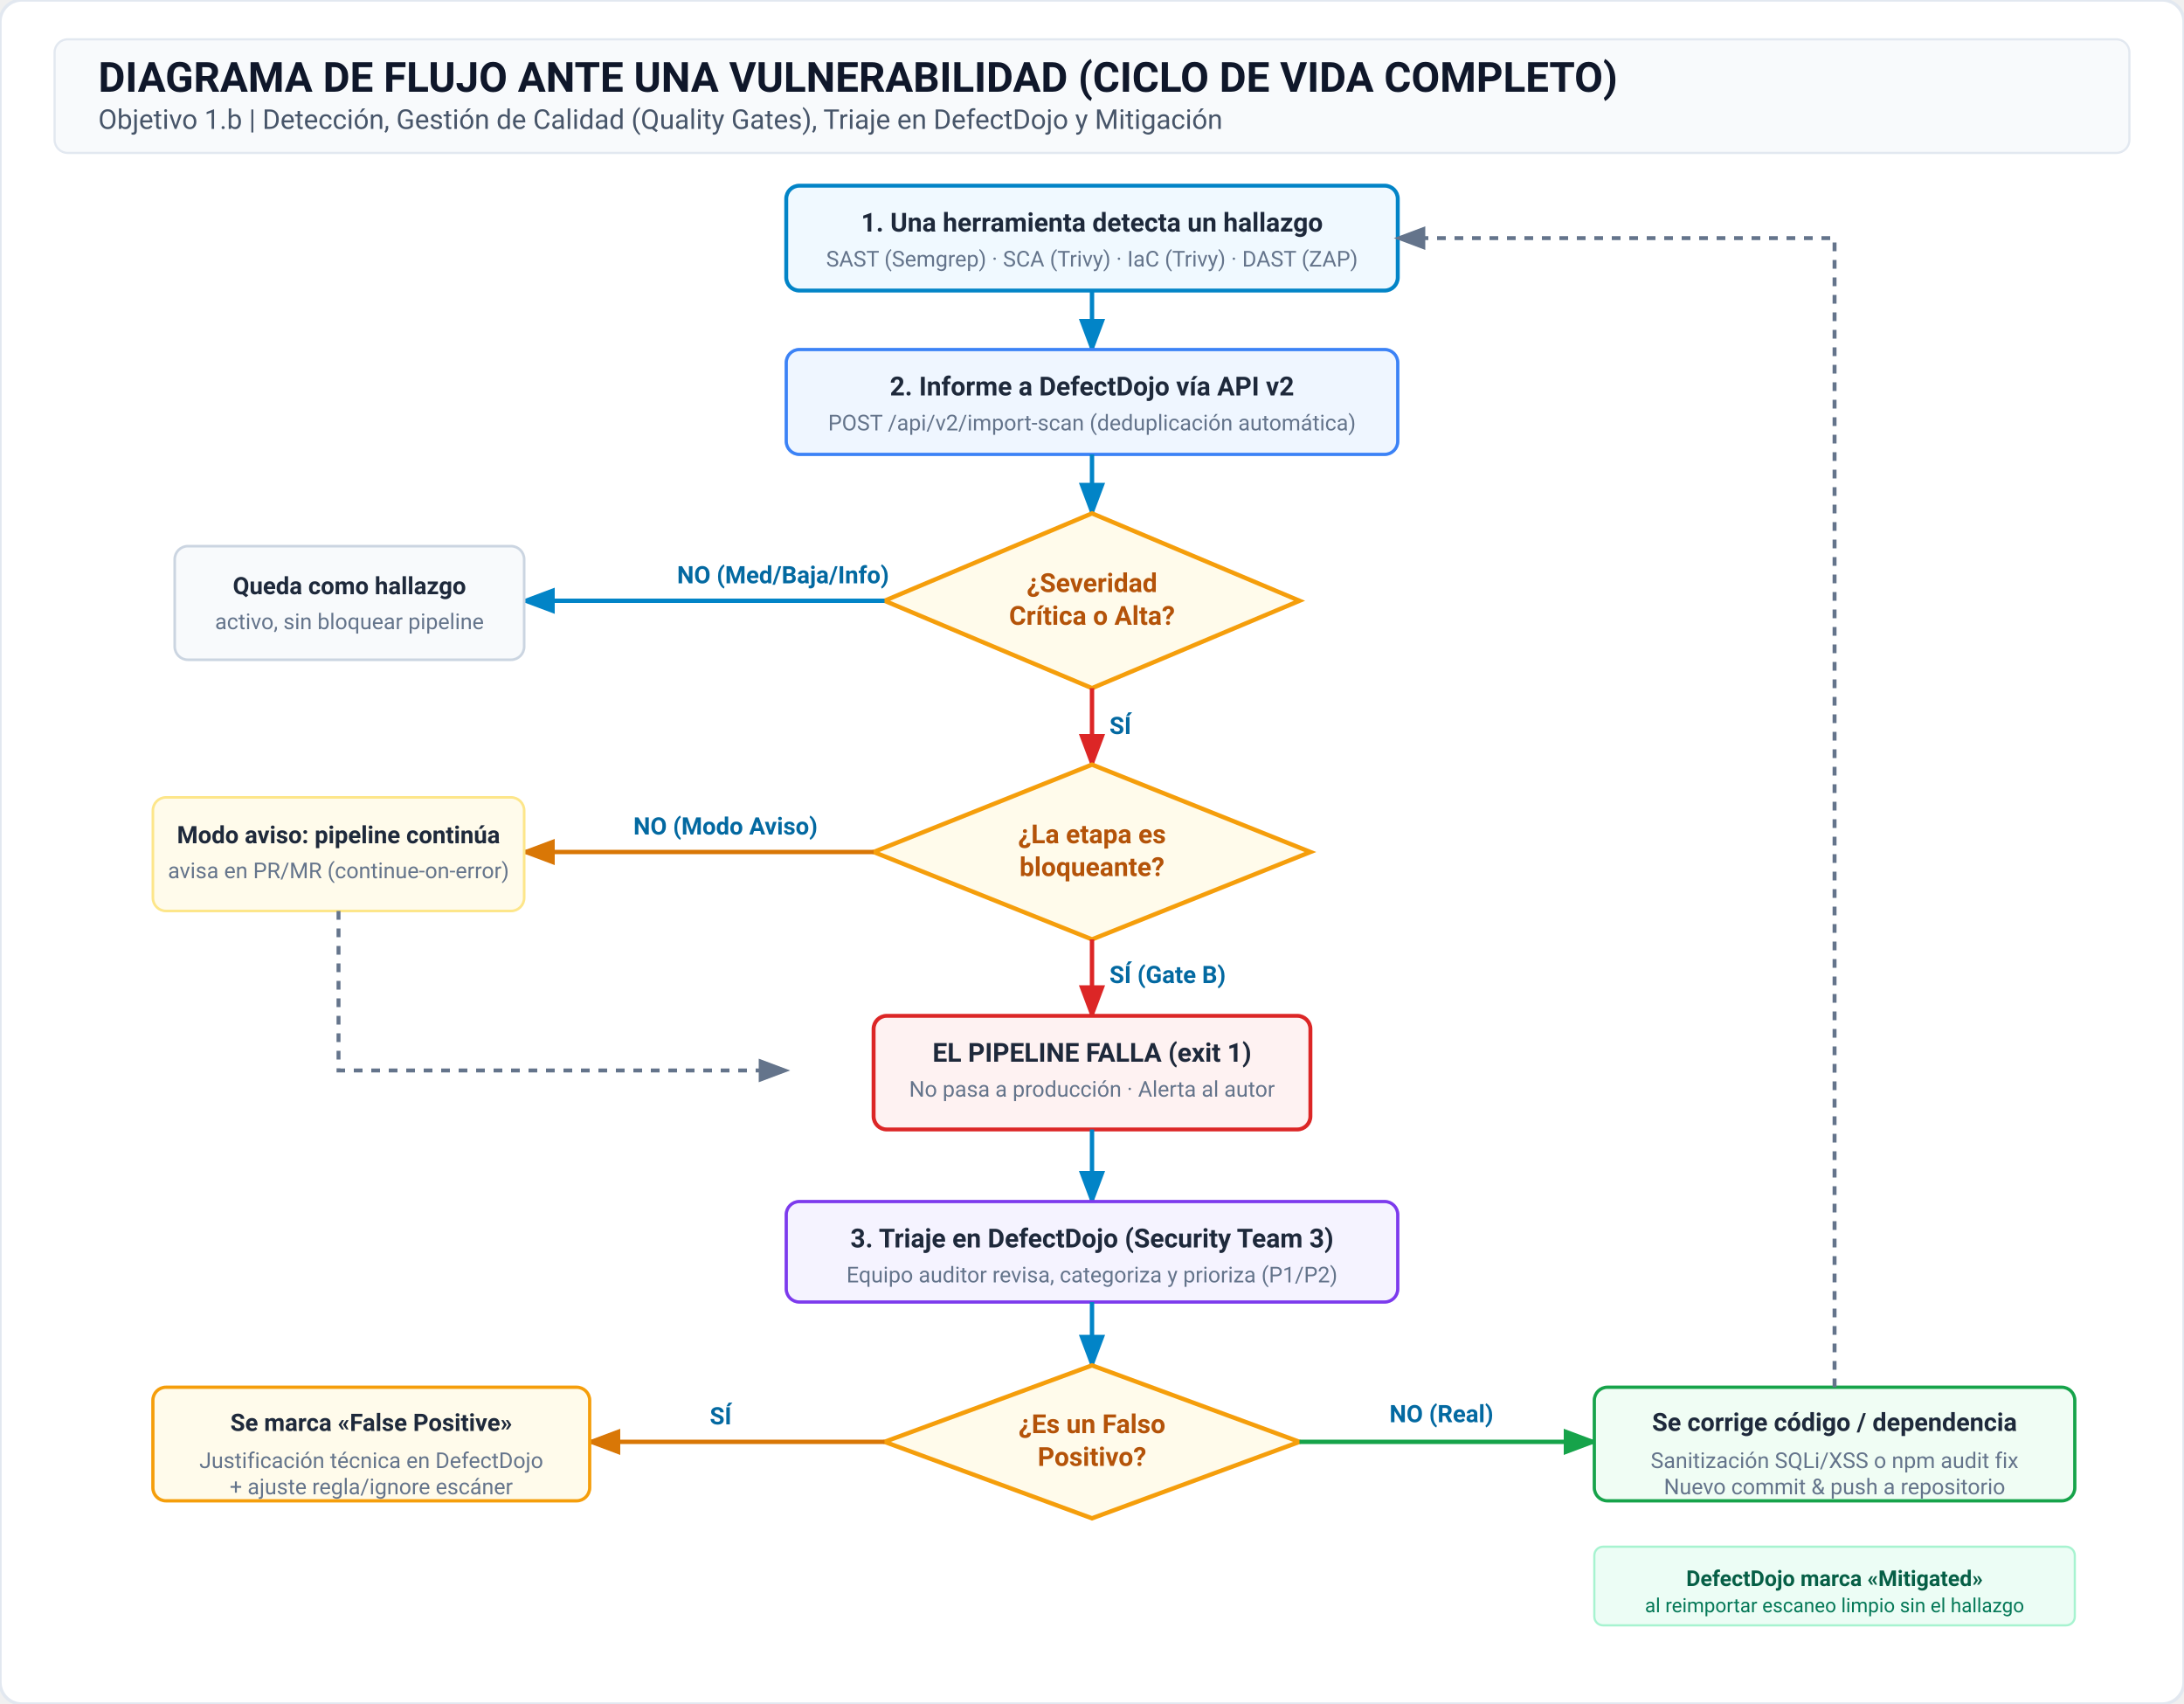
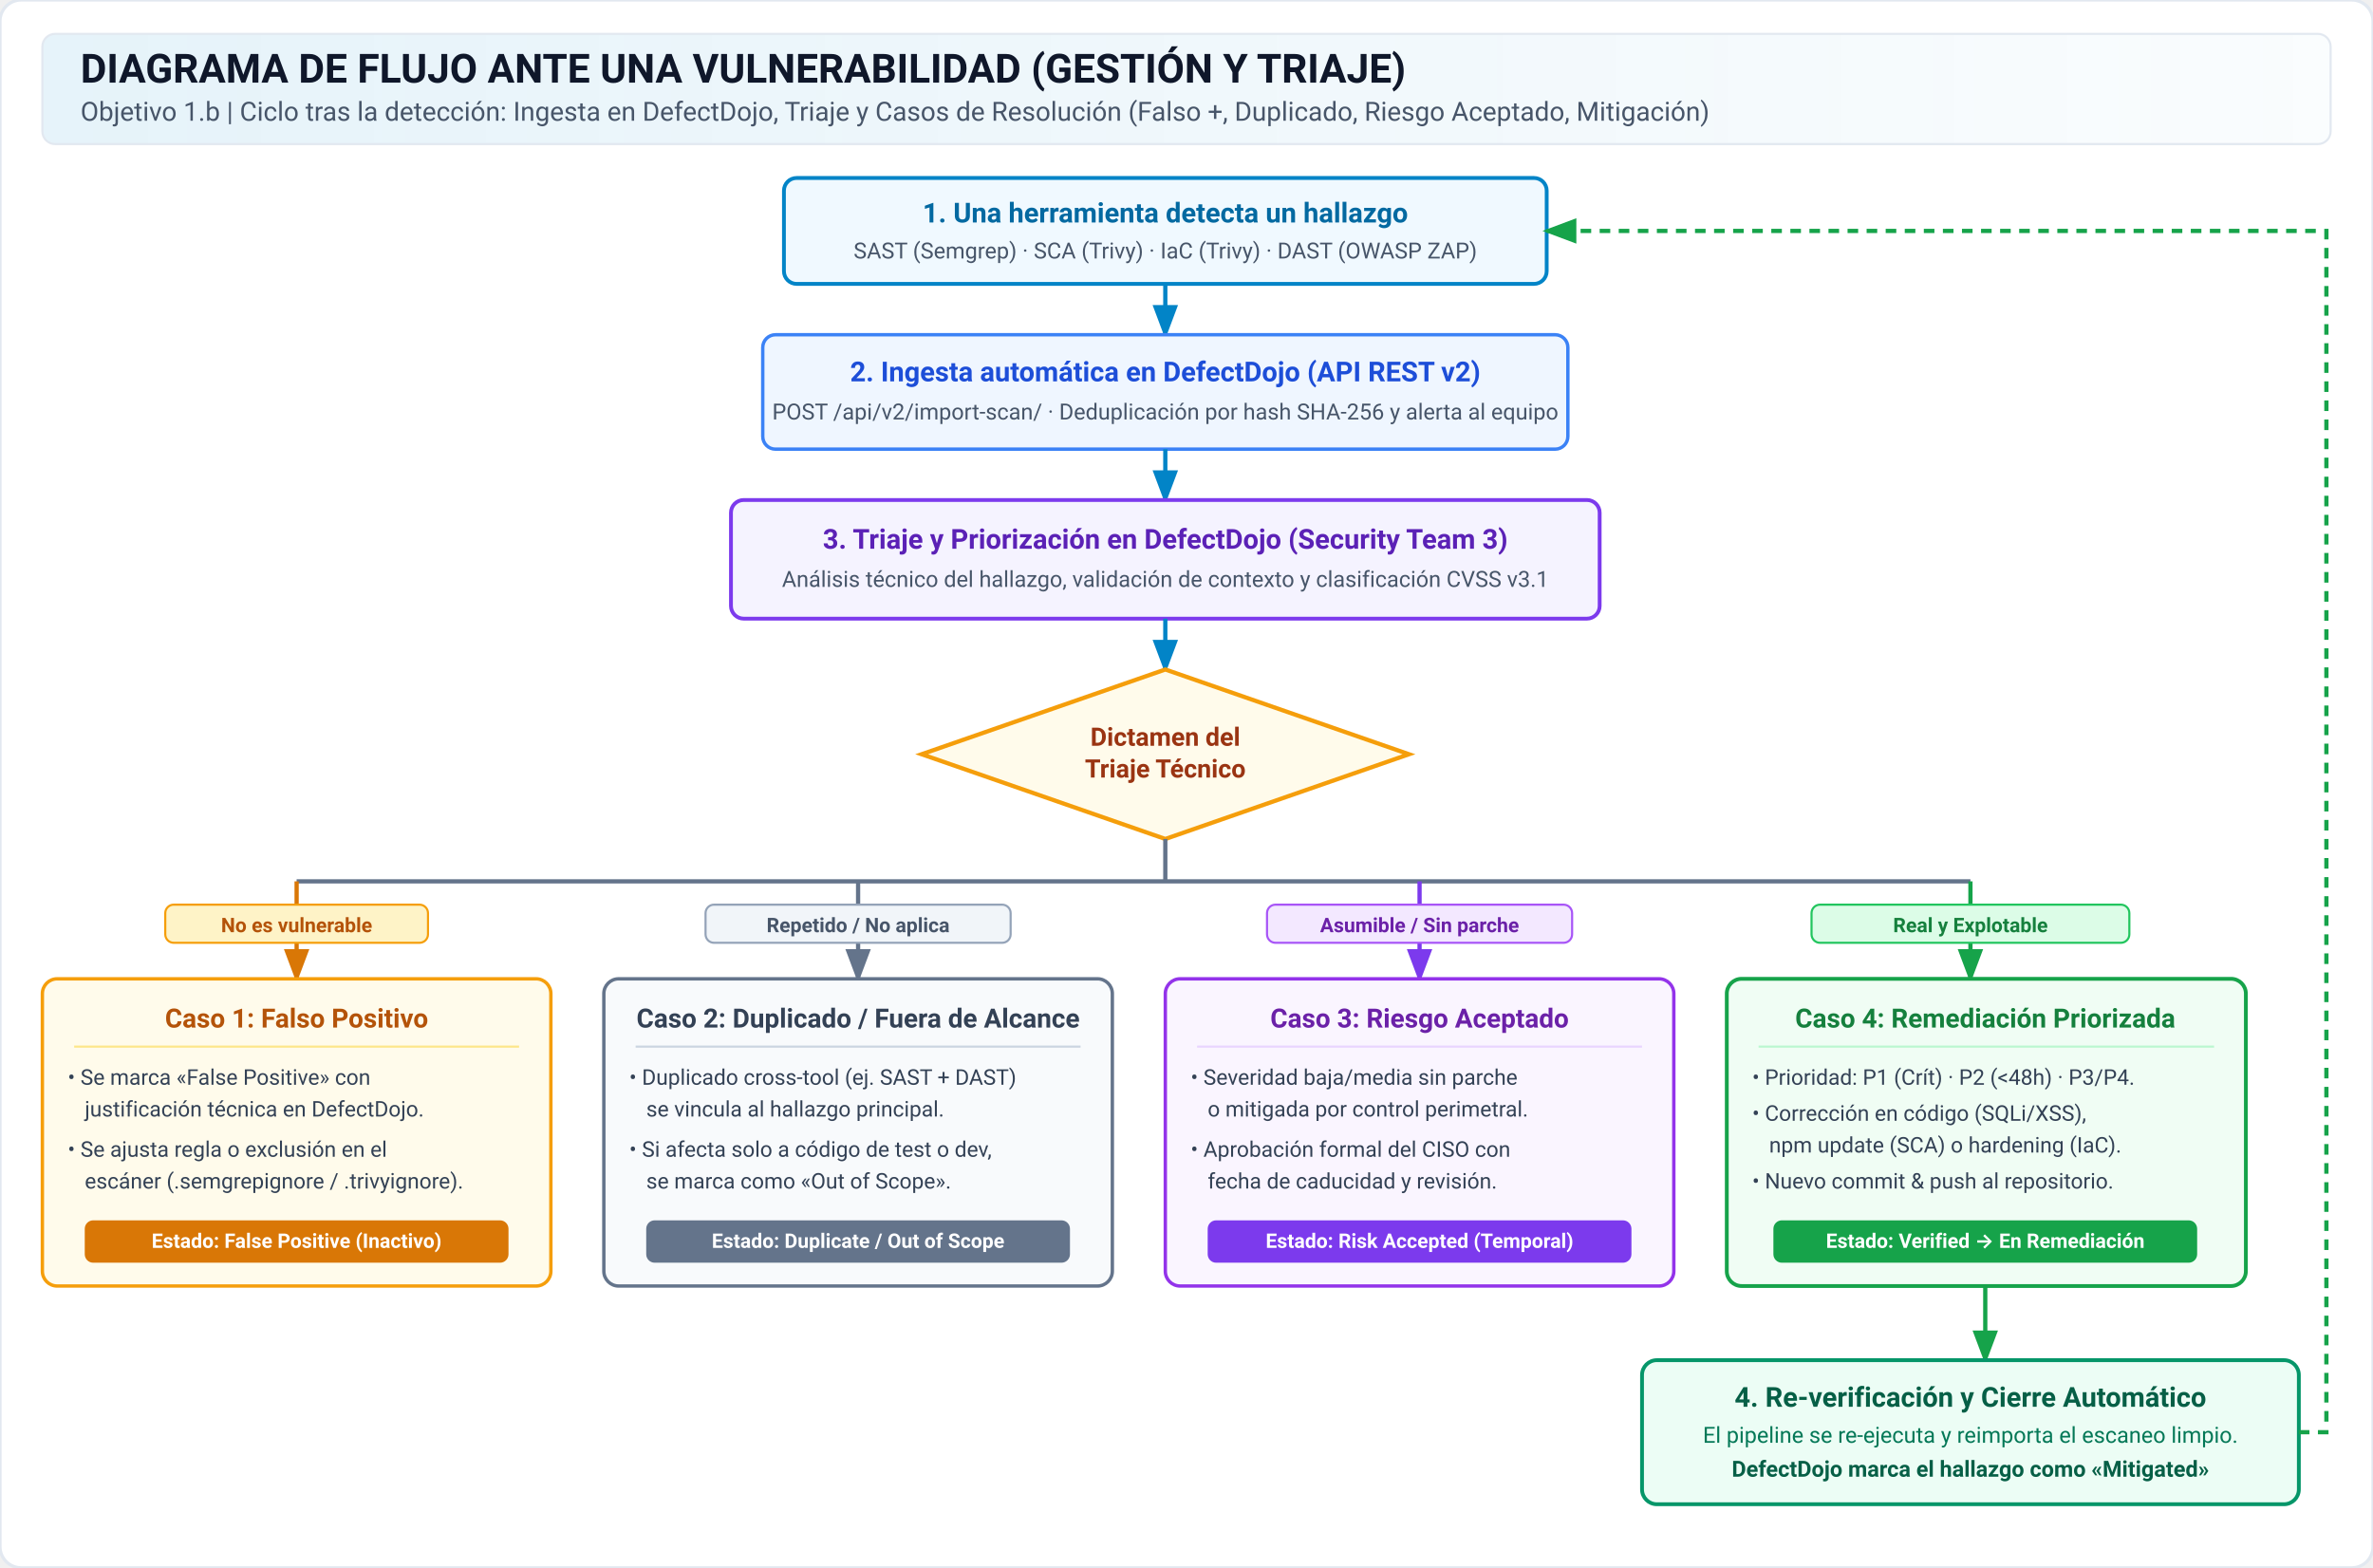
- <svg xmlns="http://www.w3.org/2000/svg" viewBox="0 0 1000 780" width="100%" height="100%">
+ <svg xmlns="http://www.w3.org/2000/svg" viewBox="0 0 1120 740" width="100%" height="100%">
  <defs>
    <style>
      .title { font-family: -apple-system, BlinkMacSystemFont, 'Segoe UI', Roboto, sans-serif; font-size: 19px; font-weight: 700; fill: #0f172a; }
      .subtitle { font-family: -apple-system, BlinkMacSystemFont, 'Segoe UI', Roboto, sans-serif; font-size: 12.5px; fill: #475569; }
-       .node-text { font-family: -apple-system, BlinkMacSystemFont, 'Segoe UI', Roboto, sans-serif; font-size: 12px; font-weight: 600; fill: #1e293b; text-anchor: middle; }
-       .node-desc { font-family: -apple-system, BlinkMacSystemFont, 'Segoe UI', Roboto, sans-serif; font-size: 10px; fill: #64748b; text-anchor: middle; }
-       .decision-text { font-family: -apple-system, BlinkMacSystemFont, 'Segoe UI', Roboto, sans-serif; font-size: 12px; font-weight: 700; fill: #b45309; text-anchor: middle; }
-       .branch-label { font-family: -apple-system, BlinkMacSystemFont, 'Segoe UI', Roboto, sans-serif; font-size: 11px; font-weight: 700; fill: #0369a1; }
+       .node-title { font-family: -apple-system, BlinkMacSystemFont, 'Segoe UI', Roboto, sans-serif; font-size: 13px; font-weight: 700; fill: #0f172a; text-anchor: middle; }
+       .node-desc { font-family: -apple-system, BlinkMacSystemFont, 'Segoe UI', Roboto, sans-serif; font-size: 10.5px; fill: #475569; text-anchor: middle; }
+       .case-title { font-family: -apple-system, BlinkMacSystemFont, 'Segoe UI', Roboto, sans-serif; font-size: 12.5px; font-weight: 700; text-anchor: middle; }
+       .case-item { font-family: -apple-system, BlinkMacSystemFont, 'Segoe UI', Roboto, sans-serif; font-size: 10.2px; fill: #334155; }
+       .decision-text { font-family: -apple-system, BlinkMacSystemFont, 'Segoe UI', Roboto, sans-serif; font-size: 12px; font-weight: 700; fill: #9a3412; text-anchor: middle; }
+       .edge-label { font-family: -apple-system, BlinkMacSystemFont, 'Segoe UI', Roboto, sans-serif; font-size: 9.5px; font-weight: 700; text-anchor: middle; }
+       .pill-text { font-family: -apple-system, BlinkMacSystemFont, 'Segoe UI', Roboto, sans-serif; font-size: 9.5px; font-weight: 700; fill: #ffffff; text-anchor: middle; }
      .arrow { stroke: #0284c7; stroke-width: 2; fill: none; marker-end: url(#arrowhead); }
-       .arrow-red { stroke: #dc2626; stroke-width: 2; fill: none; marker-end: url(#arrowhead-red); }
+       .arrow-orange { stroke: #d97706; stroke-width: 2; fill: none; marker-end: url(#arrowhead-orange); }
+       .arrow-gray { stroke: #64748b; stroke-width: 2; fill: none; marker-end: url(#arrowhead-gray); }
+       .arrow-purple { stroke: #7c3aed; stroke-width: 2; fill: none; marker-end: url(#arrowhead-purple); }
      .arrow-green { stroke: #16a34a; stroke-width: 2; fill: none; marker-end: url(#arrowhead-green); }
-       .arrow-orange { stroke: #d97706; stroke-width: 2; fill: none; marker-end: url(#arrowhead-orange); }
-       .arrow-dash { stroke: #64748b; stroke-width: 1.8; stroke-dasharray: 4,4; fill: none; marker-end: url(#arrowhead-gray); }
+       .arrow-dash-green { stroke: #16a34a; stroke-width: 2; stroke-dasharray: 5,4; fill: none; marker-end: url(#arrowhead-green); }
    </style>
    <marker id="arrowhead" markerWidth="8" markerHeight="6" refX="7" refY="3" orient="auto">
      <polygon points="0 0, 8 3, 0 6" fill="#0284c7" />
-     </marker>
-     <marker id="arrowhead-red" markerWidth="8" markerHeight="6" refX="7" refY="3" orient="auto">
-       <polygon points="0 0, 8 3, 0 6" fill="#dc2626" />
-     </marker>
-     <marker id="arrowhead-green" markerWidth="8" markerHeight="6" refX="7" refY="3" orient="auto">
-       <polygon points="0 0, 8 3, 0 6" fill="#16a34a" />
    </marker>
    <marker id="arrowhead-orange" markerWidth="8" markerHeight="6" refX="7" refY="3" orient="auto">
      <polygon points="0 0, 8 3, 0 6" fill="#d97706" />
    </marker>
    <marker id="arrowhead-gray" markerWidth="8" markerHeight="6" refX="7" refY="3" orient="auto">
      <polygon points="0 0, 8 3, 0 6" fill="#64748b" />
    </marker>
+     <marker id="arrowhead-purple" markerWidth="8" markerHeight="6" refX="7" refY="3" orient="auto">
+       <polygon points="0 0, 8 3, 0 6" fill="#7c3aed" />
+     </marker>
+     <marker id="arrowhead-green" markerWidth="8" markerHeight="6" refX="7" refY="3" orient="auto">
+       <polygon points="0 0, 8 3, 0 6" fill="#16a34a" />
+     </marker>
+     <linearGradient id="headerGrad" x1="0%" y1="0%" x2="100%" y2="0%">
+       <stop offset="0%" stop-color="#0284c7" stop-opacity="0.10" />
+       <stop offset="100%" stop-color="#0284c7" stop-opacity="0.02" />
+     </linearGradient>
  </defs>
-   <rect width="1000" height="780" fill="#ffffff" rx="10" ry="10" stroke="#e2e8f0" stroke-width="1.5" />
-   <rect x="25" y="18" width="950" height="52" rx="6" fill="#f8fafc" stroke="#e2e8f0" stroke-width="1" />
-   <text x="45" y="42" class="title">DIAGRAMA DE FLUJO ANTE UNA VULNERABILIDAD (CICLO DE VIDA COMPLETO)</text>
-   <text x="45" y="59" class="subtitle">Objetivo 1.b | Detección, Gestión de Calidad (Quality Gates), Triaje en DefectDojo y Mitigación</text>
-   <rect x="360" y="85" width="280" height="48" rx="6" fill="#f0f9ff" stroke="#0284c7" stroke-width="1.8" />
-   <text x="500" y="106" class="node-text" fill="#0369a1">1. Una herramienta detecta un hallazgo</text>
-   <text x="500" y="122" class="node-desc">SAST (Semgrep) · SCA (Trivy) · IaC (Trivy) · DAST (ZAP)</text>
-   <path d="M 500 133 L 500 160" class="arrow" />
-   <rect x="360" y="160" width="280" height="48" rx="6" fill="#eff6ff" stroke="#3b82f6" stroke-width="1.5" />
-   <text x="500" y="181" class="node-text">2. Informe a DefectDojo vía API v2</text>
-   <text x="500" y="197" class="node-desc">POST /api/v2/import-scan (deduplicación automática)</text>
-   <path d="M 500 208 L 500 235" class="arrow" />
-   <polygon points="500,235 595,275 500,315 405,275" fill="#fffbeb" stroke="#f59e0b" stroke-width="2" />
-   <text x="500" y="271" class="decision-text">¿Severidad</text>
-   <text x="500" y="286" class="decision-text">Crítica o Alta?</text>
-   <path d="M 405 275 L 240 275" class="arrow" />
-   <text x="310" y="267" class="branch-label" fill="#64748b">NO (Med/Baja/Info)</text>
-   <rect x="80" y="250" width="160" height="52" rx="6" fill="#f8fafc" stroke="#cbd5e1" stroke-width="1.2" />
-   <text x="160" y="272" class="node-text" style="font-size:11px;">Queda como hallazgo</text>
-   <text x="160" y="288" class="node-desc">activo, sin bloquear pipeline</text>
-   <path d="M 500 315 L 500 350" class="arrow-red" />
-   <text x="508" y="336" class="branch-label" fill="#dc2626">SÍ</text>
-   <polygon points="500,350 600,390 500,430 400,390" fill="#fffbeb" stroke="#f59e0b" stroke-width="2" />
-   <text x="500" y="386" class="decision-text">¿La etapa es</text>
-   <text x="500" y="401" class="decision-text">bloqueante?</text>
-   <path d="M 400 390 L 240 390" class="arrow-orange" />
-   <text x="290" y="382" class="branch-label" fill="#d97706">NO (Modo Aviso)</text>
-   <rect x="70" y="365" width="170" height="52" rx="6" fill="#fffbeb" stroke="#fde68a" stroke-width="1.2" />
-   <text x="155" y="386" class="node-text" fill="#b45309" style="font-size:11px;">Modo aviso: pipeline continúa</text>
-   <text x="155" y="402" class="node-desc">avisa en PR/MR (continue-on-error)</text>
-   <path d="M 155 417 L 155 490 L 360 490" class="arrow-dash" />
-   <path d="M 500 430 L 500 465" class="arrow-red" />
-   <text x="508" y="450" class="branch-label" fill="#dc2626">SÍ (Gate B)</text>
-   <rect x="400" y="465" width="200" height="52" rx="6" fill="#fef2f2" stroke="#dc2626" stroke-width="1.8" />
-   <text x="500" y="486" class="node-text" fill="#991b1b">EL PIPELINE FALLA (exit 1)</text>
-   <text x="500" y="502" class="node-desc" fill="#b91c1c">No pasa a producción · Alerta al autor</text>
-   <path d="M 500 517 L 500 550" class="arrow" />
-   <rect x="360" y="550" width="280" height="46" rx="6" fill="#f5f3ff" stroke="#7c3aed" stroke-width="1.5" />
-   <text x="500" y="571" class="node-text" fill="#5b21b6">3. Triaje en DefectDojo (Security Team 3)</text>
-   <text x="500" y="587" class="node-desc">Equipo auditor revisa, categoriza y prioriza (P1/P2)</text>
-   <path d="M 500 596 L 500 625" class="arrow" />
-   <polygon points="500,625 595,660 500,695 405,660" fill="#fffbeb" stroke="#f59e0b" stroke-width="2" />
-   <text x="500" y="656" class="decision-text">¿Es un Falso</text>
-   <text x="500" y="671" class="decision-text">Positivo?</text>
-   <path d="M 405 660 L 270 660" class="arrow-orange" />
-   <text x="325" y="652" class="branch-label" fill="#d97706">SÍ</text>
-   <rect x="70" y="635" width="200" height="52" rx="6" fill="#fffbeb" stroke="#f59e0b" stroke-width="1.5" />
-   <text x="170" y="655" class="node-text" fill="#b45309" style="font-size:11px;">Se marca «False Positive»</text>
-   <text x="170" y="672" class="node-desc">Justificación técnica en DefectDojo</text>
-   <text x="170" y="684" class="node-desc">+ ajuste regla/ignore escáner</text>
-   <path d="M 595 660 L 730 660" class="arrow-green" />
-   <text x="660" y="651" text-anchor="middle" class="branch-label" fill="#16a34a">NO (Real)</text>
-   <rect x="730" y="635" width="220" height="52" rx="6" fill="#f0fdf4" stroke="#16a34a" stroke-width="1.5" />
-   <text x="840" y="655" class="node-text" fill="#15803d" style="font-size:11.5px;">Se corrige código / dependencia</text>
-   <text x="840" y="672" class="node-desc">Sanitización SQLi/XSS o npm audit fix</text>
-   <text x="840" y="684" class="node-desc">Nuevo commit &amp; push a repositorio</text>
-   <path d="M 840 635 L 840 109 L 640 109" class="arrow-dash" stroke="#16a34a" />
-   <text x="850" y="360" class="node-desc" style="fill:#16a34a; font-weight:700; transform: rotate(90deg); transform-origin: 850px 360px;">El pipeline vuelve a ejecutarse automáticamente</text>
-   <rect x="730" y="708" width="220" height="36" rx="4" fill="#ecfdf5" stroke="#a7f3d0" stroke-width="1" />
-   <text x="840" y="726" class="node-desc" style="fill:#065f46; font-weight:700;">DefectDojo marca «Mitigated»</text>
-   <text x="840" y="738" class="node-desc" style="fill:#047857; font-size:9px;">al reimportar escaneo limpio sin el hallazgo</text>
+   <rect width="1120" height="740" fill="#ffffff" rx="10" ry="10" stroke="#e2e8f0" stroke-width="1.5" />
+   <rect x="20" y="16" width="1080" height="52" rx="6" fill="url(#headerGrad)" stroke="#e2e8f0" stroke-width="1" />
+   <text x="38" y="39" class="title">DIAGRAMA DE FLUJO ANTE UNA VULNERABILIDAD (GESTIÓN Y TRIAJE)</text>
+   <text x="38" y="57" class="subtitle">Objetivo 1.b | Ciclo tras la detección: Ingesta en DefectDojo, Triaje y Casos de Resolución (Falso +, Duplicado, Riesgo Aceptado, Mitigación)</text>
+   <rect x="370" y="84" width="360" height="50" rx="6" fill="#f0f9ff" stroke="#0284c7" stroke-width="1.8" />
+   <text x="550" y="105" class="node-title" style="fill:#0369a1;">1. Una herramienta detecta un hallazgo</text>
+   <text x="550" y="122" class="node-desc">SAST (Semgrep) · SCA (Trivy) · IaC (Trivy) · DAST (OWASP ZAP)</text>
+   <path d="M 550 134 L 550 158" class="arrow" />
+   <rect x="360" y="158" width="380" height="54" rx="6" fill="#eff6ff" stroke="#3b82f6" stroke-width="1.6" />
+   <text x="550" y="180" class="node-title" style="fill:#1d4ed8;">2. Ingesta automática en DefectDojo (API REST v2)</text>
+   <text x="550" y="198" class="node-desc">POST /api/v2/import-scan/ · Deduplicación por hash SHA-256 y alerta al equipo</text>
+   <path d="M 550 212 L 550 236" class="arrow" />
+   <rect x="345" y="236" width="410" height="56" rx="6" fill="#f5f3ff" stroke="#7c3aed" stroke-width="1.8" />
+   <text x="550" y="259" class="node-title" style="fill:#5b21b6;">3. Triaje y Priorización en DefectDojo (Security Team 3)</text>
+   <text x="550" y="277" class="node-desc">Análisis técnico del hallazgo, validación de contexto y clasificación CVSS v3.1</text>
+   <path d="M 550 292 L 550 316" class="arrow" />
+   <polygon points="550,316 665,356 550,396 435,356" fill="#fffbeb" stroke="#f59e0b" stroke-width="2" />
+   <text x="550" y="352" class="decision-text">Dictamen del</text>
+   <text x="550" y="367" class="decision-text">Triaje Técnico</text>
+   <line x1="550" y1="396" x2="550" y2="416" stroke="#64748b" stroke-width="2" />
+   <line x1="140" y1="416" x2="930" y2="416" stroke="#64748b" stroke-width="2" />
+   <path d="M 140 416 L 140 462" class="arrow-orange" />
+   <rect x="78" y="427" width="124" height="18" rx="4" fill="#fef3c7" stroke="#f59e0b" stroke-width="1" />
+   <text x="140" y="440" class="edge-label" style="fill:#b45309;">No es vulnerable</text>
+   <path d="M 405 416 L 405 462" class="arrow-gray" />
+   <rect x="333" y="427" width="144" height="18" rx="4" fill="#f1f5f9" stroke="#94a3b8" stroke-width="1" />
+   <text x="405" y="440" class="edge-label" style="fill:#475569;">Repetido / No aplica</text>
+   <path d="M 670 416 L 670 462" class="arrow-purple" />
+   <rect x="598" y="427" width="144" height="18" rx="4" fill="#f3e8ff" stroke="#a855f7" stroke-width="1" />
+   <text x="670" y="440" class="edge-label" style="fill:#6b21a8;">Asumible / Sin parche</text>
+   <path d="M 930 416 L 930 462" class="arrow-green" />
+   <rect x="855" y="427" width="150" height="18" rx="4" fill="#dcfce7" stroke="#22c55e" stroke-width="1" />
+   <text x="930" y="440" class="edge-label" style="fill:#15803d;">Real y Explotable</text>
+   <rect x="20" y="462" width="240" height="145" rx="7" fill="#fffbeb" stroke="#f59e0b" stroke-width="1.6" />
+   <text x="140" y="485" class="case-title" style="fill:#b45309;">Caso 1: Falso Positivo</text>
+   <line x1="35" y1="494" x2="245" y2="494" stroke="#fde68a" stroke-width="1" />
+   <text x="32" y="512" class="case-item">• Se marca «False Positive» con</text>
+   <text x="40" y="527" class="case-item">justificación técnica en DefectDojo.</text>
+   <text x="32" y="546" class="case-item">• Se ajusta regla o exclusión en el</text>
+   <text x="40" y="561" class="case-item">escáner (.semgrepignore / .trivyignore).</text>
+   <rect x="40" y="576" width="200" height="20" rx="4" fill="#d97706" />
+   <text x="140" y="589" class="pill-text">Estado: False Positive (Inactivo)</text>
+   <rect x="285" y="462" width="240" height="145" rx="7" fill="#f8fafc" stroke="#64748b" stroke-width="1.6" />
+   <text x="405" y="485" class="case-title" style="fill:#334155;">Caso 2: Duplicado / Fuera de Alcance</text>
+   <line x1="300" y1="494" x2="510" y2="494" stroke="#cbd5e1" stroke-width="1" />
+   <text x="297" y="512" class="case-item">• Duplicado cross-tool (ej. SAST + DAST)</text>
+   <text x="305" y="527" class="case-item">se vincula al hallazgo principal.</text>
+   <text x="297" y="546" class="case-item">• Si afecta solo a código de test o dev,</text>
+   <text x="305" y="561" class="case-item">se marca como «Out of Scope».</text>
+   <rect x="305" y="576" width="200" height="20" rx="4" fill="#64748b" />
+   <text x="405" y="589" class="pill-text">Estado: Duplicate / Out of Scope</text>
+   <rect x="550" y="462" width="240" height="145" rx="7" fill="#faf5ff" stroke="#9333ea" stroke-width="1.6" />
+   <text x="670" y="485" class="case-title" style="fill:#6b21a8;">Caso 3: Riesgo Aceptado</text>
+   <line x1="565" y1="494" x2="775" y2="494" stroke="#e9d5ff" stroke-width="1" />
+   <text x="562" y="512" class="case-item">• Severidad baja/media sin parche</text>
+   <text x="570" y="527" class="case-item">o mitigada por control perimetral.</text>
+   <text x="562" y="546" class="case-item">• Aprobación formal del CISO con</text>
+   <text x="570" y="561" class="case-item">fecha de caducidad y revisión.</text>
+   <rect x="570" y="576" width="200" height="20" rx="4" fill="#7c3aed" />
+   <text x="670" y="589" class="pill-text">Estado: Risk Accepted (Temporal)</text>
+   <rect x="815" y="462" width="245" height="145" rx="7" fill="#f0fdf4" stroke="#16a34a" stroke-width="1.8" />
+   <text x="937" y="485" class="case-title" style="fill:#15803d;">Caso 4: Remediación Priorizada</text>
+   <line x1="830" y1="494" x2="1045" y2="494" stroke="#bbf7d0" stroke-width="1" />
+   <text x="827" y="512" class="case-item">• Prioridad: P1 (Crít) · P2 (&lt;48h) · P3/P4.</text>
+   <text x="827" y="529" class="case-item">• Corrección en código (SQLi/XSS),</text>
+   <text x="835" y="544" class="case-item">npm update (SCA) o hardening (IaC).</text>
+   <text x="827" y="561" class="case-item">• Nuevo commit &amp; push al repositorio.</text>
+   <rect x="837" y="576" width="200" height="20" rx="4" fill="#16a34a" />
+   <text x="937" y="589" class="pill-text">Estado: Verified → En Remediación</text>
+   <path d="M 937 607 L 937 642" class="arrow-green" />
+   <rect x="775" y="642" width="310" height="68" rx="7" fill="#ecfdf5" stroke="#059669" stroke-width="1.8" />
+   <text x="930" y="664" class="node-title" style="fill:#065f46;">4. Re-verificación y Cierre Automático</text>
+   <text x="930" y="681" class="node-desc" style="fill:#047857;">El pipeline se re-ejecuta y reimporta el escaneo limpio.</text>
+   <text x="930" y="697" class="node-desc" style="fill:#065f46; font-weight:700;">DefectDojo marca el hallazgo como «Mitigated»</text>
+   <path d="M 1085 676 L 1098 676 L 1098 109 L 730 109" class="arrow-dash-green" />
+   <text x="1086" y="390" text-anchor="middle" class="edge-label" style="fill:#15803d; transform: rotate(-90deg); transform-origin: 1086px 390px;">Nuevo commit dispara el pipeline (Paso 1)</text>
</svg>
